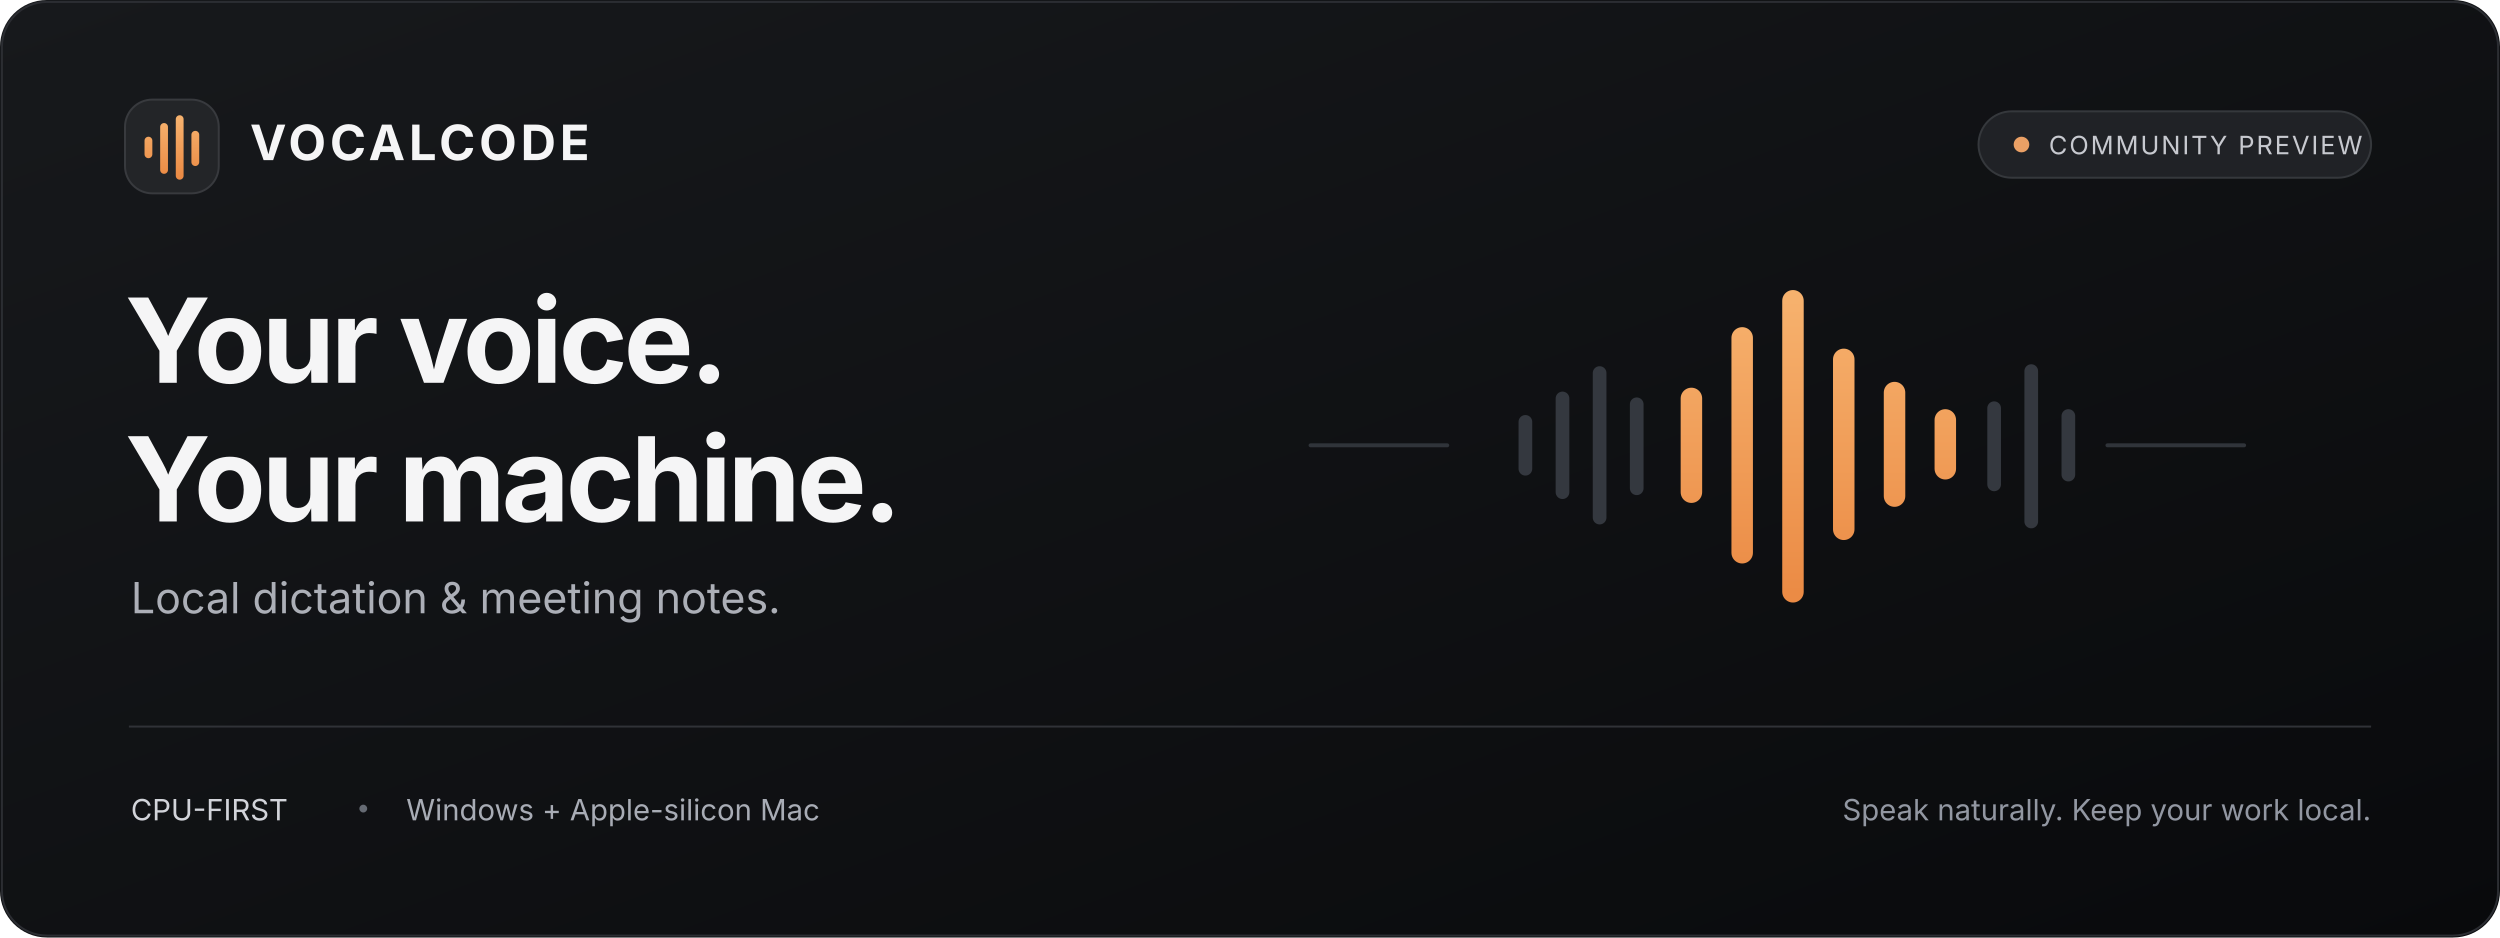
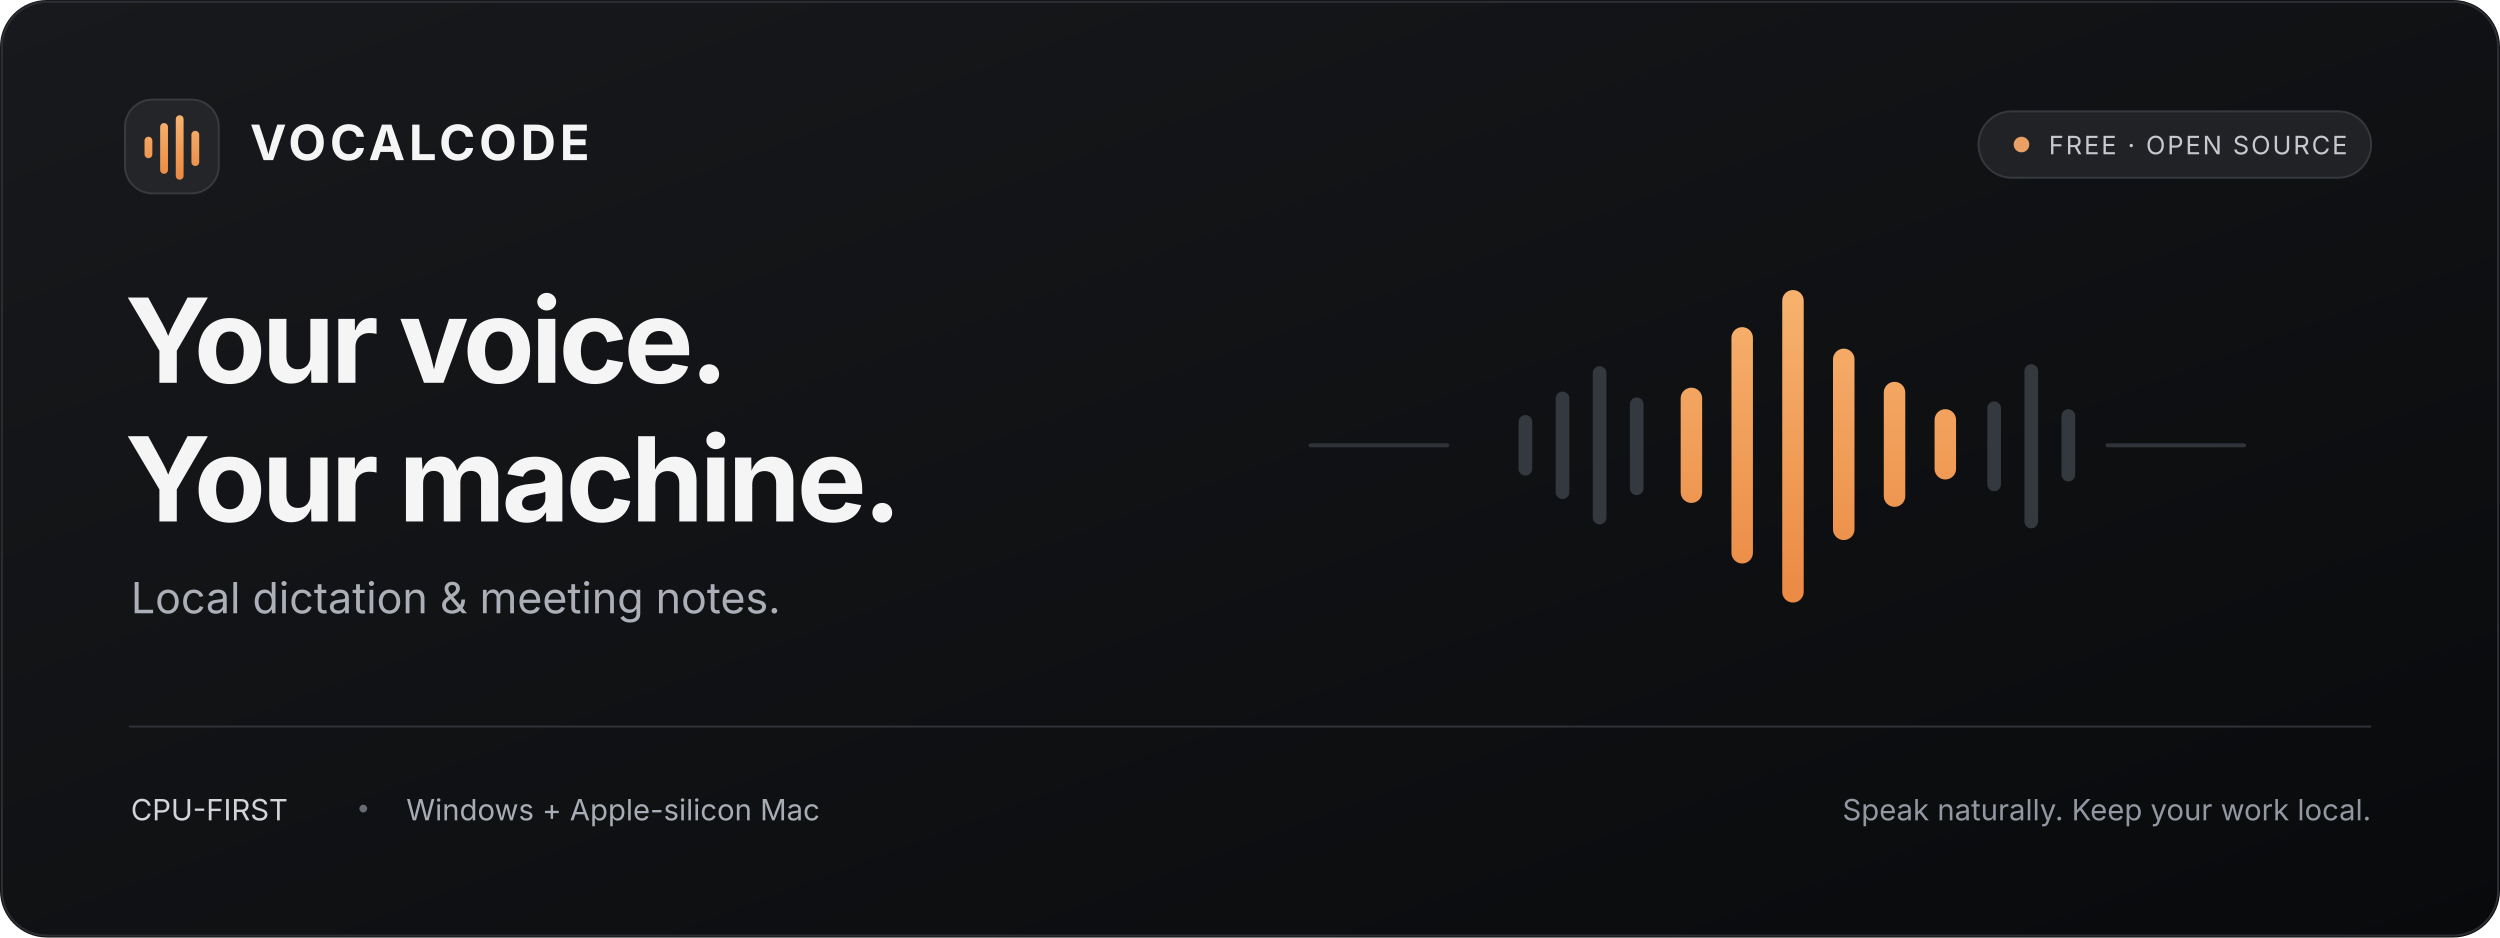
<svg xmlns="http://www.w3.org/2000/svg" width="1280" height="480" viewBox="0 0 1280 480" role="img" aria-labelledby="title desc">
  <defs>
    <linearGradient id="bg" x2="1" y2="1">
      <stop stop-color="#17191c" />
      <stop offset="1" stop-color="#090a0c" />
    </linearGradient>
    <linearGradient id="wave" x2="0" y2="1">
      <stop stop-color="#f6b16d" />
      <stop offset="1" stop-color="#eb8b45" />
    </linearGradient>
  </defs>
  <rect width="1280" height="480" rx="24" fill="url(#bg)" />
  <rect x="1" y="1" width="1278" height="478" rx="23" fill="none" stroke="#2b2d32" />
  <g font-family="Segoe UI, Inter, Arial, sans-serif">
    <g transform="translate(64 51)">
      <rect width="48" height="48" rx="14" fill="#232528" stroke="#383a3e" />
      <g stroke="url(#wave)" stroke-width="4" stroke-linecap="round">
        <path d="M12 21v7M20 14v22M28 10v29M36 18v14" />
      </g>
      <text x="64" y="31" fill="#f5f5f6" font-size="25" font-weight="700" letter-spacing="2">VOCALCODE</text>
    </g>
    <rect x="1013" y="57" width="201" height="34" rx="17" fill="#202226" stroke="#35383c" />
    <circle cx="1035" cy="74" r="4" fill="#eaa065" />
-     <text x="1049" y="79" fill="#c7c9cf" font-size="13" letter-spacing="1">COMMUNITY PREVIEW</text>
+     <text x="1049" y="79" fill="#c7c9cf" font-size="13" letter-spacing="1">FREE · OPEN SOURCE</text>
    <text x="64" y="196" fill="#f5f5f6" font-size="60" font-weight="700" letter-spacing="-2">Your voice.</text>
    <text x="64" y="267" fill="#f5f5f6" font-size="60" font-weight="700" letter-spacing="-2">Your machine.</text>
    <text x="67" y="314" fill="#acafb7" font-size="22">Local dictation &amp; meeting notes.</text>
    <path d="M66 372H1214" stroke="#303237" />
    <text x="67" y="420" fill="#d2d4da" font-size="15">CPU-FIRST</text>
    <circle cx="186" cy="414" r="2" fill="#666b74" />
    <text x="208" y="420" fill="#a8acb5" font-size="15">Windows + Apple-silicon Mac</text>
    <text x="1214" y="420" text-anchor="end" fill="#9297a2" font-size="15">Speak naturally. Keep your work local.</text>
  </g>
  <g transform="translate(881 161)" stroke-linecap="round">
    <path d="M-140 67h-70M198 67h70" stroke="#30343a" stroke-width="2" />
    <g stroke="#34383f" stroke-width="7">
      <path d="M-100 55v24M-81 43v48M-62 30v74M-43 46v43M140 48v39M159 29v77M178 52v30" />
    </g>
    <g stroke="url(#wave)" stroke-width="11">
      <path d="M-15 43v48M11 12v110M37-7v149M63 23v87M89 40v53M115 54v25" />
    </g>
  </g>
</svg>
